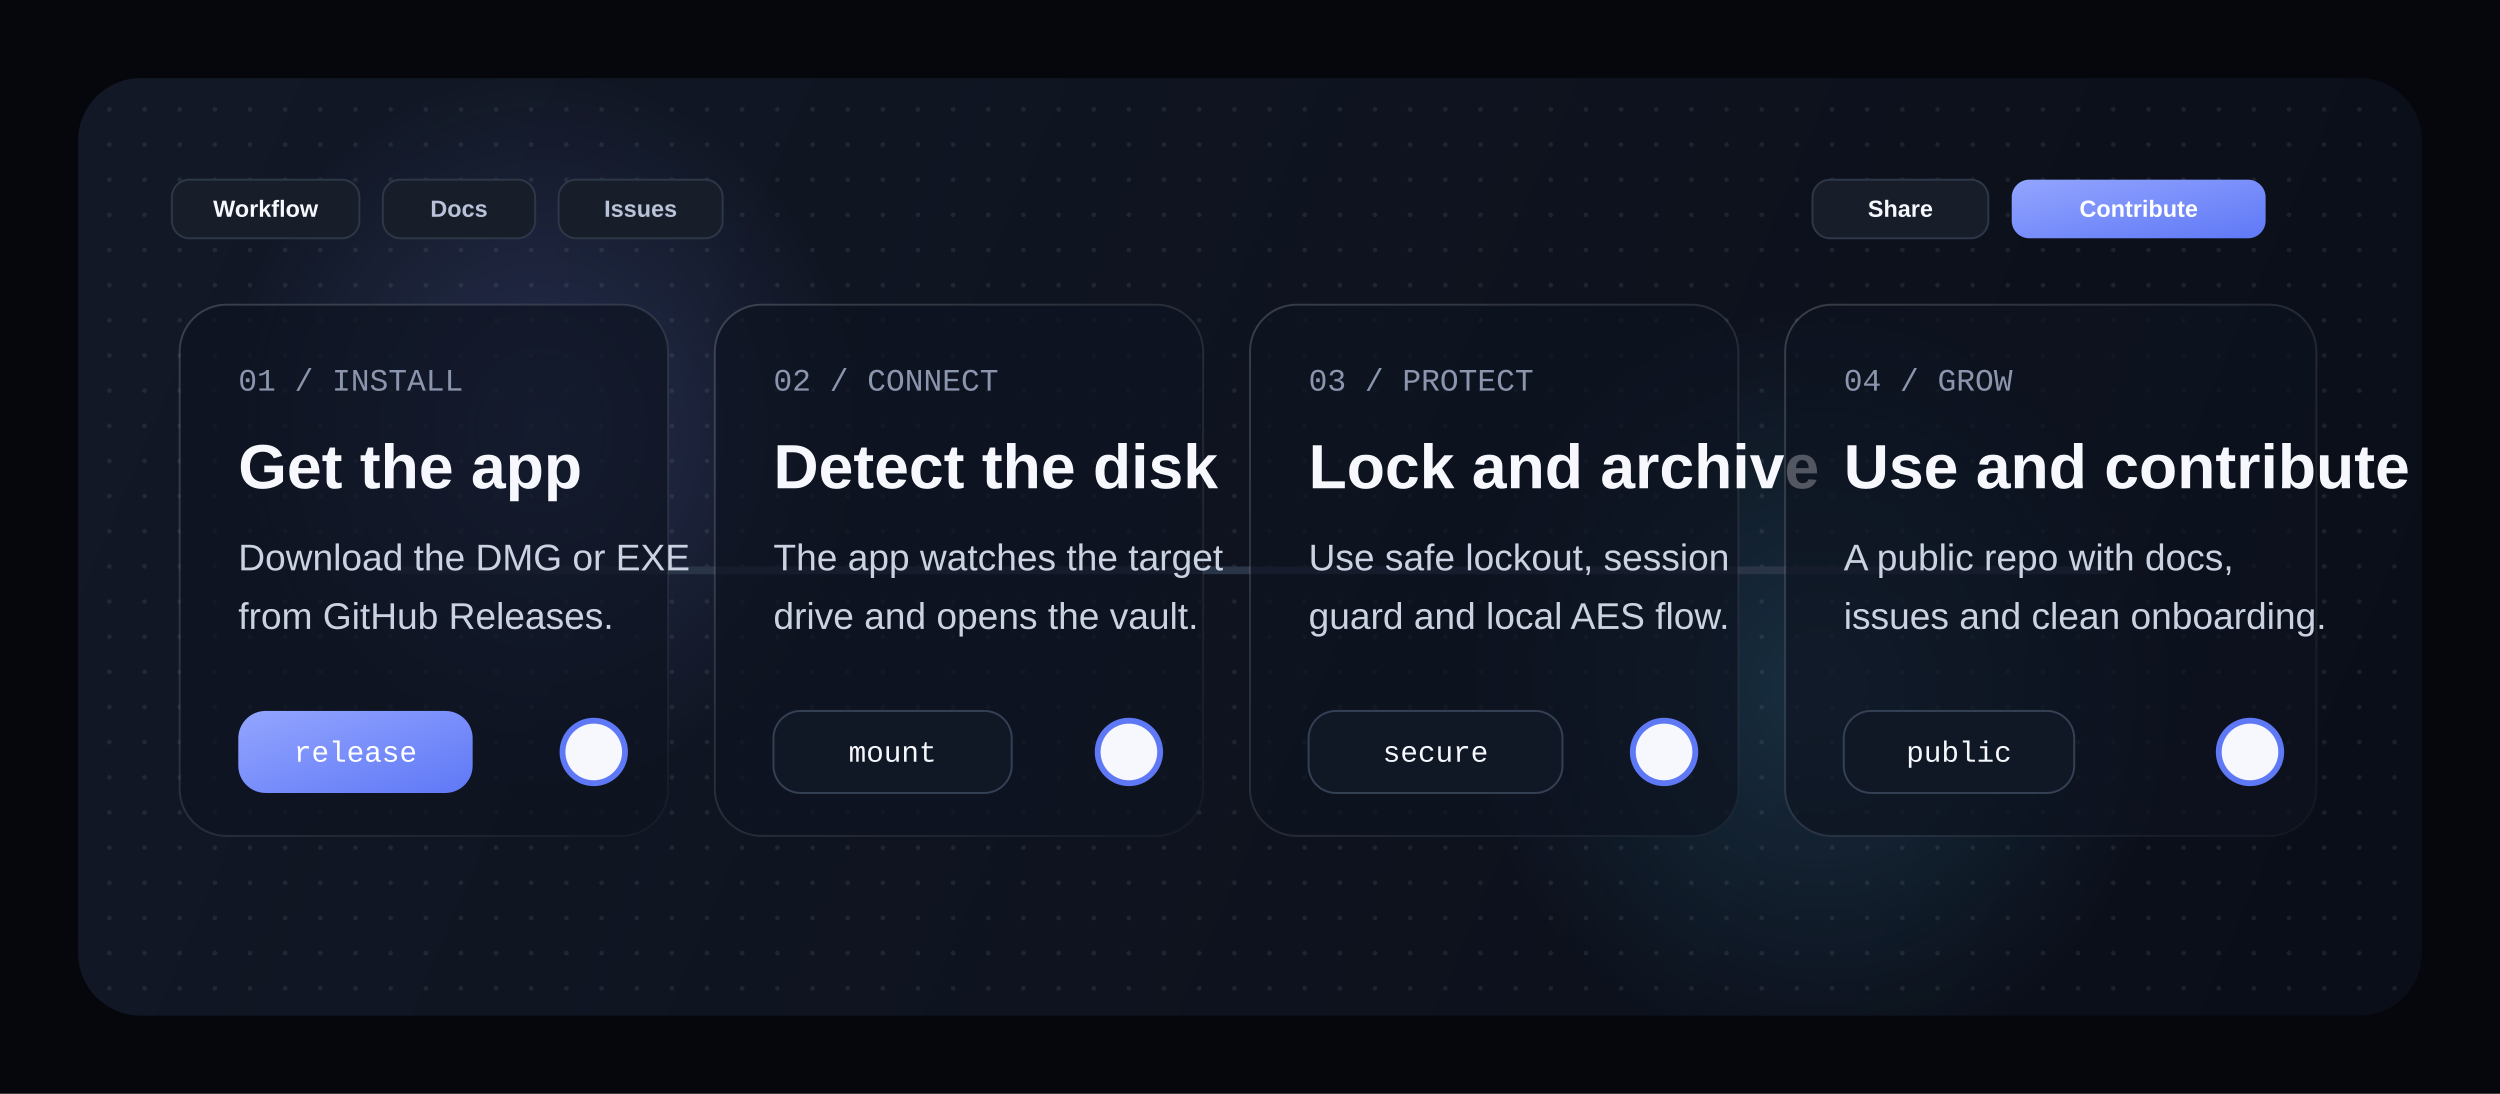
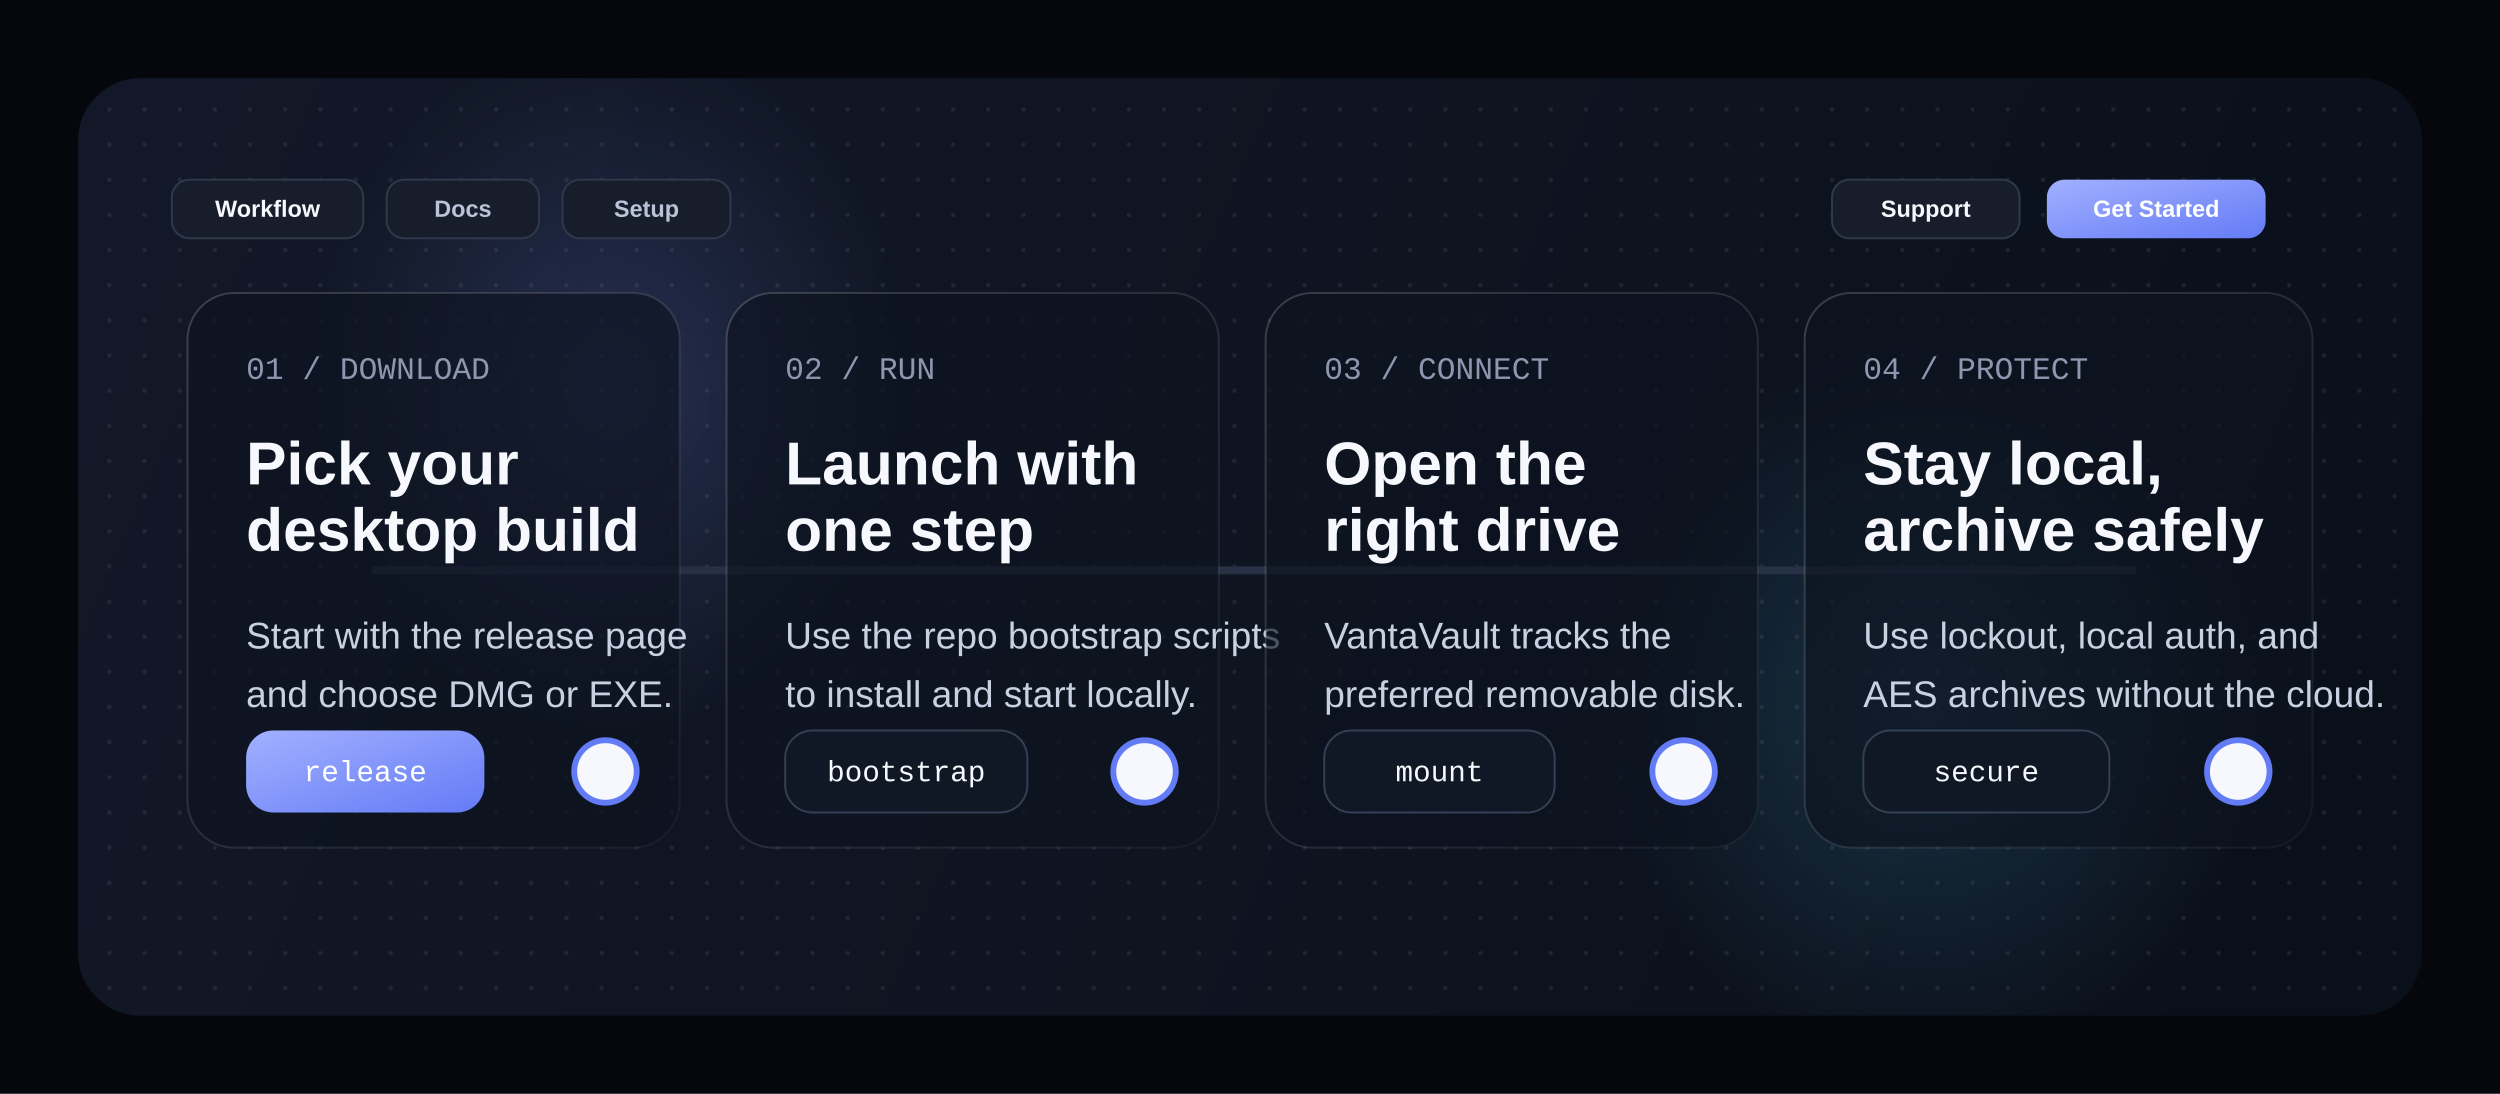
<svg xmlns="http://www.w3.org/2000/svg" width="1280" height="560" viewBox="0 0 1280 560" fill="none">
  <defs>
-     <linearGradient id="bg" x1="86" y1="48" x2="1190" y2="522" gradientUnits="userSpaceOnUse">
-       <stop stop-color="#121826" />
-       <stop offset="1" stop-color="#0A0E18" />
+     <linearGradient id="canvasBg" x1="80" y1="46" x2="1188" y2="520" gradientUnits="userSpaceOnUse">
+       <stop stop-color="#121827" />
+       <stop offset="1" stop-color="#0A101A" />
    </linearGradient>
-     <radialGradient id="glowA" cx="0" cy="0" r="1" gradientUnits="userSpaceOnUse" gradientTransform="translate(276 220) rotate(90) scale(184 164)">
-       <stop stop-color="#7D92FF" stop-opacity="0.2" />
-       <stop offset="1" stop-color="#7D92FF" stop-opacity="0" />
+     <linearGradient id="accent" x1="0" y1="0" x2="1" y2="1">
+       <stop stop-color="#A2B0FF" />
+       <stop offset="1" stop-color="#647BF6" />
+     </linearGradient>
+     <linearGradient id="stroke" x1="0" y1="0" x2="1" y2="1">
+       <stop stop-color="#FFFFFF" stop-opacity="0.18" />
+       <stop offset="1" stop-color="#FFFFFF" stop-opacity="0.04" />
+     </linearGradient>
+     <pattern id="dots" x="0" y="0" width="18" height="18" patternUnits="userSpaceOnUse">
+       <circle cx="2" cy="2" r="1.15" fill="#E5EBFF" opacity="0.08" />
+     </pattern>
+     <radialGradient id="glowA" cx="0" cy="0" r="1" gradientUnits="userSpaceOnUse" gradientTransform="translate(312 196) rotate(90) scale(178 154)">
+       <stop stop-color="#7C92FF" stop-opacity="0.2" />
+       <stop offset="1" stop-color="#7C92FF" stop-opacity="0" />
    </radialGradient>
-     <radialGradient id="glowB" cx="0" cy="0" r="1" gradientUnits="userSpaceOnUse" gradientTransform="translate(932 352) rotate(90) scale(196 180)">
-       <stop stop-color="#56C8FF" stop-opacity="0.16" />
+     <radialGradient id="glowB" cx="0" cy="0" r="1" gradientUnits="userSpaceOnUse" gradientTransform="translate(986 360) rotate(90) scale(184 170)">
+       <stop stop-color="#56C8FF" stop-opacity="0.18" />
      <stop offset="1" stop-color="#56C8FF" stop-opacity="0" />
    </radialGradient>
-     <pattern id="dots" x="0" y="0" width="18" height="18" patternUnits="userSpaceOnUse">
-       <circle cx="2" cy="2" r="1.2" fill="#E7ECFF" opacity="0.08" />
-     </pattern>
-     <linearGradient id="cardStroke" x1="0" y1="0" x2="1" y2="1">
-       <stop stop-color="#FFFFFF" stop-opacity="0.18" />
-       <stop offset="1" stop-color="#FFFFFF" stop-opacity="0.03" />
-     </linearGradient>
-     <linearGradient id="accent" x1="0" y1="0" x2="1" y2="1">
-       <stop stop-color="#93A5FF" />
-       <stop offset="1" stop-color="#5F78F6" />
-     </linearGradient>
-     <clipPath id="canvasClip">
+     <clipPath id="clip">
      <rect x="40" y="40" width="1200" height="480" rx="32" />
    </clipPath>
  </defs>
  <rect width="1280" height="560" fill="#05070D" />
-   <rect x="40" y="40" width="1200" height="480" rx="32" fill="url(#bg)" />
-   <g clip-path="url(#canvasClip)">
+   <rect x="40" y="40" width="1200" height="480" rx="32" fill="url(#canvasBg)" />
+   <g clip-path="url(#clip)">
    <rect x="40" y="40" width="1200" height="480" rx="32" fill="url(#dots)" />
    <rect x="40" y="40" width="1200" height="480" rx="32" fill="url(#glowA)" />
    <rect x="40" y="40" width="1200" height="480" rx="32" fill="url(#glowB)" />
-     <rect x="88" y="92" width="96" height="30" rx="9" fill="#171D29" stroke="#2D3748" />
-     <text x="136" y="111" fill="#F6F8FD" font-size="12" font-weight="600" text-anchor="middle" font-family="Arial, Helvetica, sans-serif">Workflow</text>
-     <rect x="196" y="92" width="78" height="30" rx="9" fill="#171D29" stroke="#2D3748" />
-     <text x="235" y="111" fill="#B8C2D8" font-size="12" font-weight="600" text-anchor="middle" font-family="Arial, Helvetica, sans-serif">Docs</text>
-     <rect x="286" y="92" width="84" height="30" rx="9" fill="#171D29" stroke="#2D3748" />
-     <text x="328" y="111" fill="#B8C2D8" font-size="12" font-weight="600" text-anchor="middle" font-family="Arial, Helvetica, sans-serif">Issues</text>
-     <rect x="928" y="92" width="90" height="30" rx="9" fill="#171D29" stroke="#2D3748" />
-     <text x="973" y="111" fill="#F6F8FD" font-size="12" font-weight="600" text-anchor="middle" font-family="Arial, Helvetica, sans-serif">Share</text>
-     <rect x="1030" y="92" width="130" height="30" rx="9" fill="url(#accent)" />
-     <text x="1095" y="111" fill="#FFFFFF" font-size="12" font-weight="700" text-anchor="middle" font-family="Arial, Helvetica, sans-serif">Contribute</text>
-     <path d="M202 292H1078" stroke="#2A3447" stroke-width="4" stroke-linecap="round" />
-     <path d="M202 292H1078" stroke="url(#accent)" stroke-width="2" stroke-linecap="round" stroke-dasharray="14 16" opacity="0.52" />
-     <rect x="92" y="156" width="250" height="272" rx="24" fill="rgba(13,19,32,0.7)" stroke="url(#cardStroke)" />
-     <text x="122" y="200" fill="#8B96AE" font-size="16" font-family="Courier New, Menlo, monospace">01 / INSTALL</text>
-     <text x="122" y="250" fill="#F6F8FD" font-size="32" font-weight="700" font-family="Arial, Helvetica, sans-serif">Get the app</text>
-     <text x="122" y="292" fill="#CBD3E2" font-size="19" font-family="Arial, Helvetica, sans-serif">
-       <tspan x="122" dy="0">Download the DMG or EXE</tspan>
-       <tspan x="122" dy="30">from GitHub Releases.</tspan>
+     <rect x="88" y="92" width="98" height="30" rx="9" fill="#171D2A" stroke="#2F394B" />
+     <text x="137" y="111" fill="#F6F8FD" font-size="12" font-weight="600" text-anchor="middle" font-family="Arial, Helvetica, sans-serif">Workflow</text>
+     <rect x="198" y="92" width="78" height="30" rx="9" fill="#171D2A" stroke="#2F394B" />
+     <text x="237" y="111" fill="#BAC4D9" font-size="12" font-weight="600" text-anchor="middle" font-family="Arial, Helvetica, sans-serif">Docs</text>
+     <rect x="288" y="92" width="86" height="30" rx="9" fill="#171D2A" stroke="#2F394B" />
+     <text x="331" y="111" fill="#BAC4D9" font-size="12" font-weight="600" text-anchor="middle" font-family="Arial, Helvetica, sans-serif">Setup</text>
+     <rect x="938" y="92" width="96" height="30" rx="9" fill="#171D2A" stroke="#2F394B" />
+     <text x="986" y="111" fill="#F6F8FD" font-size="12" font-weight="600" text-anchor="middle" font-family="Arial, Helvetica, sans-serif">Support</text>
+     <rect x="1048" y="92" width="112" height="30" rx="9" fill="url(#accent)" />
+     <text x="1104" y="111" fill="#FFFFFF" font-size="12" font-weight="700" text-anchor="middle" font-family="Arial, Helvetica, sans-serif">Get Started</text>
+     <path d="M192 292H1092" stroke="#273145" stroke-width="4" stroke-linecap="round" />
+     <path d="M192 292H1092" stroke="url(#accent)" stroke-width="2" stroke-linecap="round" stroke-dasharray="14 16" opacity="0.5" />
+     <rect x="96" y="150" width="252" height="284" rx="24" fill="rgba(13,19,31,0.66)" stroke="url(#stroke)" />
+     <text x="126" y="194" fill="#8D97AF" font-size="16" font-family="Courier New, Menlo, monospace">01 / DOWNLOAD</text>
+     <text x="126" y="248" fill="#F6F8FD" font-size="31" font-weight="700" font-family="Arial, Helvetica, sans-serif">
+       <tspan x="126" dy="0">Pick your</tspan>
+       <tspan x="126" dy="34">desktop build</tspan>
    </text>
-     <rect x="122" y="364" width="120" height="42" rx="14" fill="url(#accent)" />
-     <text x="182" y="390" fill="#FFFFFF" font-size="15" text-anchor="middle" font-family="Courier New, Menlo, monospace">release</text>
-     <circle cx="304" cy="385" r="16" fill="#F6F8FD" stroke="#5F78F6" stroke-width="3" />
-     <rect x="366" y="156" width="250" height="272" rx="24" fill="rgba(13,19,32,0.7)" stroke="url(#cardStroke)" />
-     <text x="396" y="200" fill="#8B96AE" font-size="16" font-family="Courier New, Menlo, monospace">02 / CONNECT</text>
-     <text x="396" y="250" fill="#F6F8FD" font-size="32" font-weight="700" font-family="Arial, Helvetica, sans-serif">Detect the disk</text>
-     <text x="396" y="292" fill="#CBD3E2" font-size="19" font-family="Arial, Helvetica, sans-serif">
-       <tspan x="396" dy="0">The app watches the target</tspan>
-       <tspan x="396" dy="30">drive and opens the vault.</tspan>
+     <text x="126" y="332" fill="#C8D1E1" font-size="19" font-family="Arial, Helvetica, sans-serif">
+       <tspan x="126" dy="0">Start with the release page</tspan>
+       <tspan x="126" dy="30">and choose DMG or EXE.</tspan>
    </text>
-     <rect x="396" y="364" width="122" height="42" rx="14" fill="#101826" stroke="#344054" />
-     <text x="457" y="390" fill="#F6F8FD" font-size="15" text-anchor="middle" font-family="Courier New, Menlo, monospace">mount</text>
-     <circle cx="578" cy="385" r="16" fill="#F6F8FD" stroke="#5F78F6" stroke-width="3" />
-     <rect x="640" y="156" width="250" height="272" rx="24" fill="rgba(13,19,32,0.7)" stroke="url(#cardStroke)" />
-     <text x="670" y="200" fill="#8B96AE" font-size="16" font-family="Courier New, Menlo, monospace">03 / PROTECT</text>
-     <text x="670" y="250" fill="#F6F8FD" font-size="32" font-weight="700" font-family="Arial, Helvetica, sans-serif">Lock and archive</text>
-     <text x="670" y="292" fill="#CBD3E2" font-size="19" font-family="Arial, Helvetica, sans-serif">
-       <tspan x="670" dy="0">Use safe lockout, session</tspan>
-       <tspan x="670" dy="30">guard and local AES flow.</tspan>
+     <rect x="126" y="374" width="122" height="42" rx="14" fill="url(#accent)" />
+     <text x="187" y="400" fill="#FFFFFF" font-size="15" text-anchor="middle" font-family="Courier New, Menlo, monospace">release</text>
+     <circle cx="310" cy="395" r="16" fill="#F6F8FD" stroke="#647BF6" stroke-width="3" />
+     <rect x="372" y="150" width="252" height="284" rx="24" fill="rgba(13,19,31,0.66)" stroke="url(#stroke)" />
+     <text x="402" y="194" fill="#8D97AF" font-size="16" font-family="Courier New, Menlo, monospace">02 / RUN</text>
+     <text x="402" y="248" fill="#F6F8FD" font-size="31" font-weight="700" font-family="Arial, Helvetica, sans-serif">
+       <tspan x="402" dy="0">Launch with</tspan>
+       <tspan x="402" dy="34">one step</tspan>
    </text>
-     <rect x="670" y="364" width="130" height="42" rx="14" fill="#101826" stroke="#344054" />
-     <text x="735" y="390" fill="#F6F8FD" font-size="15" text-anchor="middle" font-family="Courier New, Menlo, monospace">secure</text>
-     <circle cx="852" cy="385" r="16" fill="#F6F8FD" stroke="#5F78F6" stroke-width="3" />
-     <rect x="914" y="156" width="272" height="272" rx="24" fill="rgba(13,19,32,0.7)" stroke="url(#cardStroke)" />
-     <text x="944" y="200" fill="#8B96AE" font-size="16" font-family="Courier New, Menlo, monospace">04 / GROW</text>
-     <text x="944" y="250" fill="#F6F8FD" font-size="32" font-weight="700" font-family="Arial, Helvetica, sans-serif">Use and contribute</text>
-     <text x="944" y="292" fill="#CBD3E2" font-size="19" font-family="Arial, Helvetica, sans-serif">
-       <tspan x="944" dy="0">A public repo with docs,</tspan>
-       <tspan x="944" dy="30">issues and clean onboarding.</tspan>
+     <text x="402" y="332" fill="#C8D1E1" font-size="19" font-family="Arial, Helvetica, sans-serif">
+       <tspan x="402" dy="0">Use the repo bootstrap scripts</tspan>
+       <tspan x="402" dy="30">to install and start locally.</tspan>
    </text>
-     <rect x="944" y="364" width="118" height="42" rx="14" fill="#101826" stroke="#344054" />
-     <text x="1003" y="390" fill="#F6F8FD" font-size="15" text-anchor="middle" font-family="Courier New, Menlo, monospace">public</text>
-     <circle cx="1152" cy="385" r="16" fill="#F6F8FD" stroke="#5F78F6" stroke-width="3" />
+     <rect x="402" y="374" width="124" height="42" rx="14" fill="#101826" stroke="#334054" />
+     <text x="464" y="400" fill="#F6F8FD" font-size="15" text-anchor="middle" font-family="Courier New, Menlo, monospace">bootstrap</text>
+     <circle cx="586" cy="395" r="16" fill="#F6F8FD" stroke="#647BF6" stroke-width="3" />
+     <rect x="648" y="150" width="252" height="284" rx="24" fill="rgba(13,19,31,0.66)" stroke="url(#stroke)" />
+     <text x="678" y="194" fill="#8D97AF" font-size="16" font-family="Courier New, Menlo, monospace">03 / CONNECT</text>
+     <text x="678" y="248" fill="#F6F8FD" font-size="31" font-weight="700" font-family="Arial, Helvetica, sans-serif">
+       <tspan x="678" dy="0">Open the</tspan>
+       <tspan x="678" dy="34">right drive</tspan>
+     </text>
+     <text x="678" y="332" fill="#C8D1E1" font-size="19" font-family="Arial, Helvetica, sans-serif">
+       <tspan x="678" dy="0">VantaVault tracks the</tspan>
+       <tspan x="678" dy="30">preferred removable disk.</tspan>
+     </text>
+     <rect x="678" y="374" width="118" height="42" rx="14" fill="#101826" stroke="#334054" />
+     <text x="737" y="400" fill="#F6F8FD" font-size="15" text-anchor="middle" font-family="Courier New, Menlo, monospace">mount</text>
+     <circle cx="862" cy="395" r="16" fill="#F6F8FD" stroke="#647BF6" stroke-width="3" />
+     <rect x="924" y="150" width="260" height="284" rx="24" fill="rgba(13,19,31,0.66)" stroke="url(#stroke)" />
+     <text x="954" y="194" fill="#8D97AF" font-size="16" font-family="Courier New, Menlo, monospace">04 / PROTECT</text>
+     <text x="954" y="248" fill="#F6F8FD" font-size="31" font-weight="700" font-family="Arial, Helvetica, sans-serif">
+       <tspan x="954" dy="0">Stay local,</tspan>
+       <tspan x="954" dy="34">archive safely</tspan>
+     </text>
+     <text x="954" y="332" fill="#C8D1E1" font-size="19" font-family="Arial, Helvetica, sans-serif">
+       <tspan x="954" dy="0">Use lockout, local auth, and</tspan>
+       <tspan x="954" dy="30">AES archives without the cloud.</tspan>
+     </text>
+     <rect x="954" y="374" width="126" height="42" rx="14" fill="#101826" stroke="#334054" />
+     <text x="1017" y="400" fill="#F6F8FD" font-size="15" text-anchor="middle" font-family="Courier New, Menlo, monospace">secure</text>
+     <circle cx="1146" cy="395" r="16" fill="#F6F8FD" stroke="#647BF6" stroke-width="3" />
  </g>
</svg>
